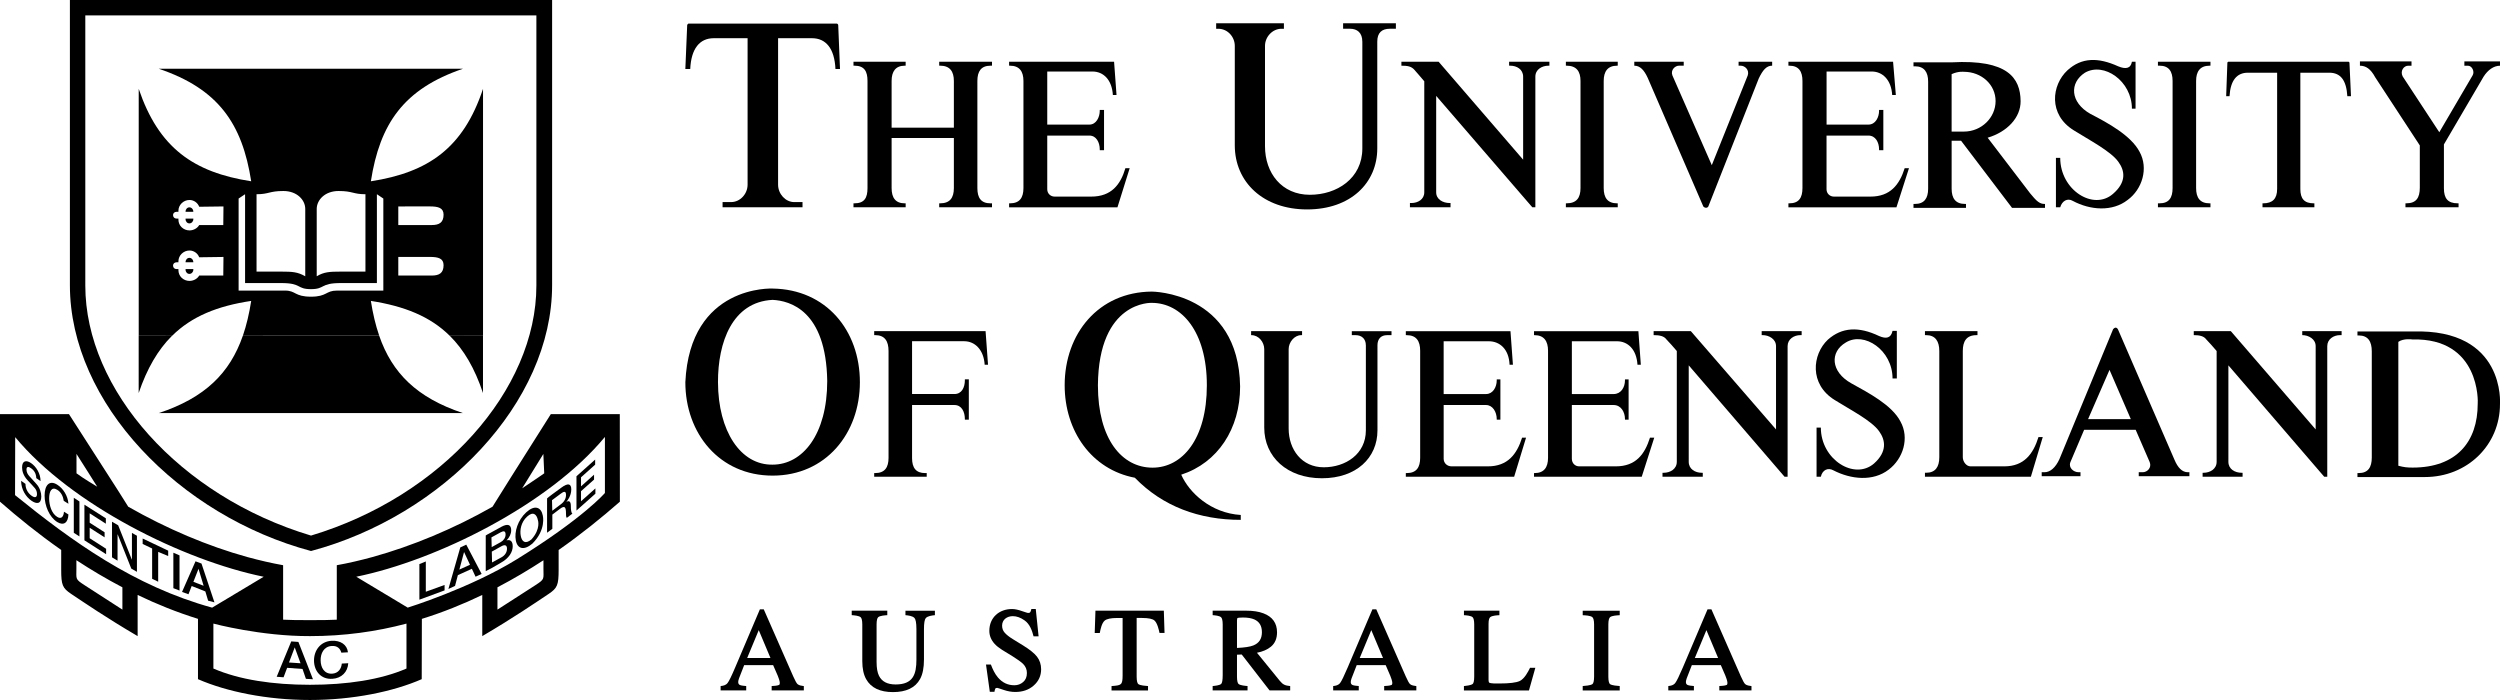
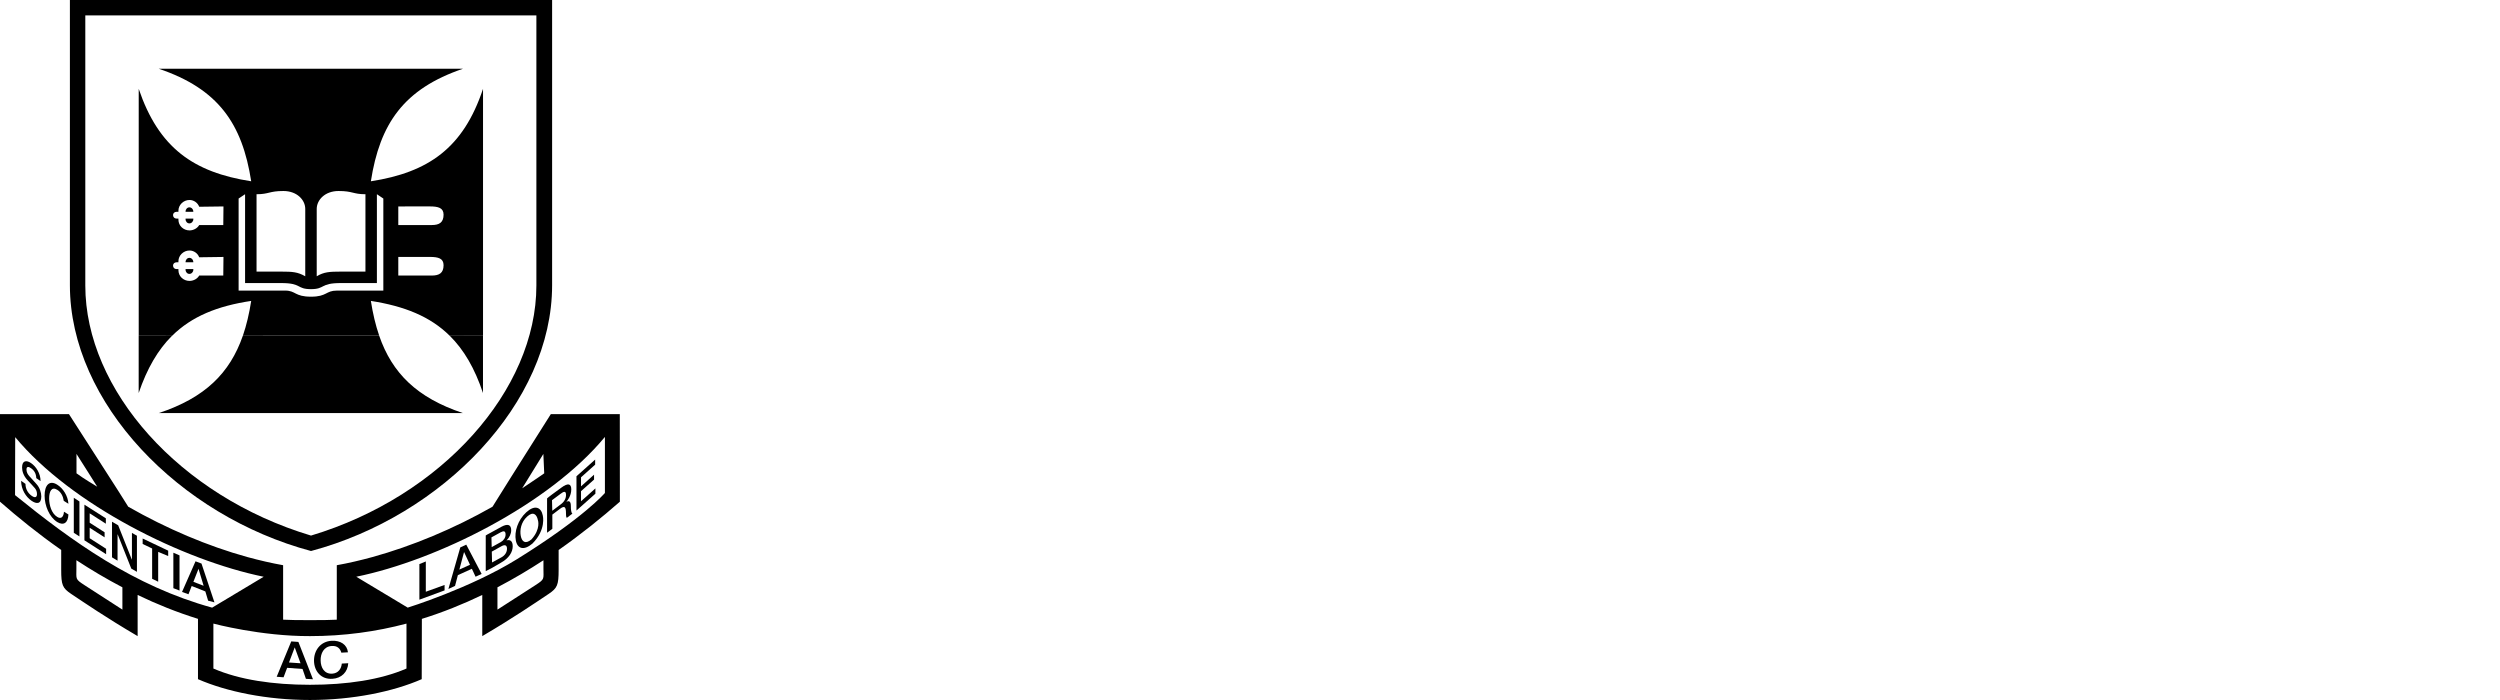
<svg xmlns="http://www.w3.org/2000/svg" xmlns:xlink="http://www.w3.org/1999/xlink" version="1.1" height="120" width="428.58" viewBox="0 0 428.583 120">
  <g transform="matrix(3.249127,0,0,3.249127,-27.31541,-1.38088)">
    <defs>
      <rect id="XMLID_1_" y="0" width="152.22" x="0" height="45.589" />
    </defs>
    <clipPath id="XMLID_3_">
      <use xlink:href="#XMLID_1_" height="45.589" width="152.222" y="0" x="0" />
    </clipPath>
    <path fill="#000" d="m37.272,26.723s0.158-0.14,0.265-0.211l0.49-0.359c0.349-0.259,0.522-0.212,0.522,0.094,0,0.345-0.207,0.595-0.259,0.655,0.094-0.052,0.236-0.075,0.236,0.208,0,0.212,0.022,0.386,0.084,0.414l-0.297,0.226c-0.043-0.051-0.043-0.149-0.043-0.234,0-0.335-0.061-0.435-0.315-0.245l-0.405,0.306v0.749l-0.278,0.208v-1.811zm0.26,0.093c0.007,0.202,0.012,0.411,0.015,0.558l0.457-0.346c0.174-0.127,0.268-0.301,0.268-0.49,0-0.23-0.127-0.179-0.272-0.069l-0.468,0.347z" clip-path="url(#XMLID_3_)" />
    <path fill="#000" d="m34.378,30.382-0.342,0.177v-1.881s0.131-0.084,0.278-0.156l0.556-0.306c0.311-0.165,0.509-0.127,0.509,0.189,0,0.188-0.089,0.372-0.245,0.532,0.212-0.058,0.325,0.061,0.325,0.311,0,0.297-0.188,0.631-0.636,0.876l-0.445,0.258zm-0.041-1.603,0.013,0.514,0.479-0.266c0.141-0.076,0.254-0.228,0.254-0.396,0-0.192-0.094-0.208-0.254-0.123l-0.492,0.271zm0.018,0.751,0.015,0.572,0.5-0.274c0.179-0.099,0.288-0.264,0.288-0.453,0-0.184-0.109-0.23-0.288-0.132l-0.515,0.287z" clip-path="url(#XMLID_3_)" />
    <path fill="#000" d="m32.565,30.772-0.149,0.567-0.35,0.161,0.627-2.192,0.315-0.146,0.811,1.546-0.32,0.146-0.194-0.418-0.74,0.336zm0.64-0.549-0.313-0.673-0.248,0.928,0.561-0.255z" clip-path="url(#XMLID_3_)" />
    <path fill="#000" d="m23.557,35.661-0.188,0.5-0.363-0.028,0.768-1.866,0.377,0.028,0.769,1.97-0.372-0.023-0.179-0.52c-0.228-0.014-0.646-0.047-0.812-0.061m0.707-0.24-0.306-0.839-0.303,0.798,0.609,0.041z" clip-path="url(#XMLID_3_)" />
    <path fill="#000" d="m18.521,31.345-0.17,0.435-0.339-0.123,0.711-1.616,0.315,0.118,0.684,2.049-0.334-0.089-0.146-0.488-0.721-0.286zm0.63-0.013-0.27-0.896-0.27,0.688,0.54,0.208z" clip-path="url(#XMLID_3_)" />
    <path fill="#000" d="m36.652,31.303c0.509-0.33,0.429-0.307,0.429-0.891v-0.426c-0.767,0.501-1.576,0.982-2.427,1.427v1.177s1.131-0.732,1.998-1.287m1.23-1.859v1.048c0,0.801-0.07,0.961-0.518,1.264-0.707,0.471-1.813,1.233-3.511,2.232v-2.172c-1.01,0.486-2.073,0.915-3.187,1.262l-0.008,3.182c-1.508,0.66-3.642,1.098-5.898,1.098-2.258,0-4.399-0.438-5.907-1.098v-3.183c-1.112-0.346-2.174-0.774-3.184-1.26v2.171c-1.7-0.999-2.808-1.762-3.515-2.232-0.447-0.303-0.518-0.463-0.518-1.264v-1.051c-1.196-0.836-2.274-1.71-3.229-2.545v-4.622h3.638c1.476,2.309,2.558,3.963,3.128,4.886,2.021,1.155,4.19,2.078,6.291,2.658,0.642,0.174,1.268,0.32,1.881,0.429v2.874c0.462,0.033,2.369,0.033,2.832,0v-2.874c0.607-0.108,1.238-0.255,1.875-0.429,2.102-0.58,4.315-1.503,6.342-2.658,0,0,1.628-2.61,3.077-4.886l3.638,0.003,0.004,4.619c-0.953,0.836-2.036,1.711-3.231,2.548m-25.444,0.539v0.429c0,0.584-0.075,0.561,0.434,0.891l1.993,1.287v-1.177c-0.85-0.445-1.661-0.928-2.427-1.43m27.885-6.503c-2.959,3.577-8.873,6.508-13.118,7.375l2.714,1.63s3.277-1.017,5.759-2.552c3.532-2.188,4.646-3.497,4.646-3.497v-2.956zm-4.364,2.708c0.656-0.432,1.163-0.789,1.163-0.789l-0.046-1.023-1.117,1.812zm-22.422-0.083c-0.315-0.514-0.633-0.994-1.094-1.73v1.023c0.364,0.274,1.094,0.707,1.094,0.707m-4.328-2.615-0.008,3.059c2.992,2.422,6.268,4.801,10.399,5.937l2.719-1.63c-4.246-0.868-10.152-3.793-13.11-7.366m10.457,9.837v2.372c1.366,0.593,3.152,0.857,5.095,0.857,1.944,0,3.727-0.265,5.093-0.857v-2.371c-1.603,0.426-3.303,0.66-5.093,0.66-2.6,0.009-5.089-0.659-5.09-0.66l-0.005-0.001z" clip-path="url(#XMLID_3_)" />
    <path fill="#000" d="M24.817,29.498c-6.938-1.854-12.722-7.808-12.722-14.026v-15.047h25.443v15.047c0.001,6.218-5.783,12.173-12.721,14.026m-11.909-28.26v14.253c0,5.5,4.972,11.113,11.909,13.193,6.918-2.08,11.891-7.693,11.891-13.193v-14.253h-23.8z" clip-path="url(#XMLID_3_)" />
    <polygon points="17.554,31.458,17.879,31.585,17.879,29.729,17.554,29.587" fill="#000" clip-path="url(#XMLID_3_)" />
    <polygon fill-rule="evenodd" clip-path="url(#XMLID_3_)" points="15.934,29.126,16.434,29.365,16.434,30.964,16.753,31.118,16.753,29.545,17.281,29.762,17.281,29.479,15.934,28.839" fill="#000" />
    <polygon points="15.368,29.945,15.358,29.94,14.642,28.141,14.317,27.952,14.317,29.832,14.609,30.007,14.609,28.621,14.619,28.626,15.335,30.427,15.632,30.596,15.632,28.692,15.368,28.541" fill="#000" clip-path="url(#XMLID_3_)" />
    <polygon fill-rule="evenodd" clip-path="url(#XMLID_3_)" points="13.139,27.51,13.992,28.057,13.992,27.773,12.861,27.053,12.861,28.933,14.006,29.667,14.006,29.381,13.139,28.824,13.139,28.272,13.926,28.777,13.926,28.509,13.139,28.005" fill="#000" />
    <polygon points="12.301,28.537,12.598,28.729,12.598,26.883,12.301,26.689" fill="#000" clip-path="url(#XMLID_3_)" />
    <path fill="#000" d="m12.018,27.005c-0.028-0.419-0.278-0.811-0.594-1.008-0.414-0.26-0.664,0.032-0.664,0.574,0,0.538,0.25,1.136,0.664,1.396,0.34,0.208,0.575,0.047,0.594-0.396l-0.236-0.146c-0.018,0.264-0.141,0.409-0.357,0.273-0.298-0.183-0.425-0.618-0.425-0.975,0-0.363,0.127-0.642,0.424-0.457,0.208,0.123,0.311,0.349,0.349,0.589l0.245,0.15z" clip-path="url(#XMLID_3_)" />
    <path fill="#000" d="m9.521,25.794c0.005,0.466,0.25,0.844,0.547,1.051,0.259,0.18,0.518,0.193,0.518-0.226,0-0.198-0.08-0.467-0.255-0.655-0.064-0.08-0.353-0.387-0.372-0.41-0.095-0.104-0.155-0.222-0.155-0.354,0-0.188,0.132-0.15,0.234-0.075,0.161,0.108,0.274,0.273,0.283,0.528l0.226,0.155c0-0.392-0.226-0.759-0.499-0.947-0.235-0.165-0.476-0.151-0.476,0.226,0,0.189,0.066,0.435,0.287,0.674,0.179,0.193,0.302,0.316,0.391,0.425,0.053,0.065,0.109,0.165,0.109,0.306,0,0.146-0.076,0.236-0.278,0.095-0.184-0.128-0.33-0.344-0.33-0.632l-0.23-0.161z" clip-path="url(#XMLID_3_)" />
    <path fill="#000" d="m26.766,34.842c-0.047-0.415-0.405-0.632-0.857-0.608-0.594,0.033-0.942,0.509-0.934,1.061,0.01,0.547,0.373,0.984,0.966,0.946,0.486-0.027,0.816-0.361,0.84-0.823l-0.34,0.019c-0.023,0.278-0.192,0.513-0.504,0.532-0.424,0.027-0.607-0.33-0.612-0.692-0.01-0.368,0.165-0.745,0.589-0.769,0.292-0.019,0.442,0.137,0.504,0.354l0.348-0.02z" clip-path="url(#XMLID_3_)" />
    <polygon fill-rule="evenodd" clip-path="url(#XMLID_3_)" points="39.063,25.61,39.809,24.941,39.809,24.673,38.823,25.554,38.823,27.363,39.822,26.473,39.822,26.194,39.063,26.873,39.063,26.341,39.751,25.729,39.751,25.47,39.063,26.087" fill="#000" />
    <polygon fill-rule="evenodd" clip-path="url(#XMLID_3_)" points="31.864,31.288,30.874,31.647,30.874,30.049,30.535,30.187,30.535,32.066,31.864,31.576" fill="#000" />
    <path d="m35.624,28.941c-0.089-0.457,0.104-1.074,0.547-1.483,0.447-0.41,0.787-0.283,0.876,0.17,0,0,0.19,0.746-0.551,1.479-0.441,0.377-0.787,0.283-0.872-0.166m1.164-1.074c-0.062-0.302-0.25-0.48-0.57-0.184-0.321,0.292-0.391,0.712-0.335,1.013,0.057,0.303,0.237,0.466,0.566,0.189,0.504-0.559,0.339-1.018,0.339-1.018" fill-rule="evenodd" clip-path="url(#XMLID_3_)" fill="#000" />
    <path d="m33.891,18.142v3.02c-0.436-1.306-1.011-2.288-1.755-3.022l1.755,0.002zm-5.476,0c0.682,1.965,1.986,3.269,4.417,4.078h-16.048c2.444-0.81,3.753-2.113,4.436-4.079l7.195,0.001zm-10.932,0c-0.741,0.738-1.317,1.72-1.759,3.02v-3.02h1.759z" fill-rule="evenodd" clip-path="url(#XMLID_3_)" fill="#000" />
    <path d="m24.816,16.079c0.85,0,0.774-0.321,1.36-0.321h2.457v-4.858l-0.34-0.228v4.688h-1.909c-1.097,0-0.813,0.321-1.568,0.321-0.775,0-0.474-0.321-1.569-0.321h-1.909v-4.688l-0.341,0.228v4.857h2.458c0.567,0.001,0.491,0.322,1.361,0.322m0.302-1.077c0.378-0.227,0.681-0.246,1.248-0.246h1.323v-4.083c-0.662,0-0.662-0.17-1.418-0.17-0.719,0-1.153,0.473-1.153,0.945v3.554zm-0.605,0c-0.396-0.227-0.68-0.246-1.246-0.246h-1.324v-4.083c0.662,0,0.662-0.17,1.418-0.17,0.718,0,1.152,0.473,1.152,0.945v3.554zm-6.315-0.738h0.41c0-0.136-0.096-0.234-0.208-0.234-0.113,0-0.202,0.099-0.202,0.222v0.012zm0.41,0.359h-0.41v0.033c0,0.122,0.089,0.221,0.202,0.221,0.112,0,0.208-0.099,0.208-0.221v-0.033zm1.58,0.341h-1.271c-0.094,0.17-0.302,0.283-0.51,0.283-0.322,0-0.586-0.245-0.586-0.567v-0.057h-0.095c-0.113,0-0.189-0.075-0.189-0.188,0-0.095,0.076-0.171,0.189-0.171h0.095v-0.056c0-0.303,0.264-0.566,0.586-0.566,0.227,0,0.435,0.15,0.51,0.358l1.281-0.018-0.01,0.982zm9.234-0.982,1.669-0.001c0.436,0,0.72,0.075,0.72,0.435,0,0.415-0.228,0.548-0.624,0.548h-1.765v-0.982zm-11.224-2.382h0.41c0-0.137-0.096-0.235-0.208-0.235-0.113,0-0.202,0.099-0.202,0.221v0.014zm0.41,0.358h-0.41v0.033c0,0.122,0.089,0.221,0.202,0.221,0.112,0,0.208-0.099,0.208-0.221v-0.033zm1.58,0.341h-1.271c-0.094,0.17-0.302,0.283-0.51,0.283-0.322,0-0.586-0.246-0.586-0.566v-0.058h-0.095c-0.113,0-0.189-0.075-0.189-0.188,0-0.095,0.076-0.17,0.189-0.17h0.095v-0.058c0-0.302,0.264-0.566,0.586-0.566,0.227,0,0.435,0.151,0.51,0.358l1.281-0.017-0.01,0.982zm9.234-0.982,1.669-0.001c0.436,0,0.72,0.075,0.72,0.434,0,0.416-0.228,0.549-0.624,0.549h-1.765v-0.982zm-13.696,6.825v-13.029c1.059,3.119,2.892,4.404,5.935,4.877-0.472-3.044-1.739-4.877-4.876-5.937h16.048c-3.119,1.06-4.385,2.893-4.858,5.937,3.044-0.473,4.878-1.758,5.918-4.877v13.028h-1.757c-1.032-1.021-2.393-1.563-4.161-1.839,0.104,0.668,0.248,1.279,0.441,1.838l-7.195,0.001c0.193-0.56,0.336-1.171,0.44-1.839-1.775,0.266-3.138,0.813-4.176,1.843l-1.759-0.003z" fill-rule="evenodd" clip-path="url(#XMLID_3_)" fill="#000" />
-     <path d="m46.429,36.623c0.143-0.016,0.274-0.04,0.369-0.163,0.073-0.094,0.207-0.364,0.4-0.82l1.303-3.065h0.204l1.554,3.535c0.103,0.235,0.179,0.366,0.228,0.411,0.082,0.072,0.229,0.09,0.332,0.104v0.229h-1.697v-0.232c0.122-0.011,0.274-0.009,0.388-0.057,0.019-0.01,0.041-0.033,0.041-0.114,0-0.094-0.073-0.291-0.109-0.376l-0.242-0.555h-1.529c-0.151,0.38-0.241,0.612-0.272,0.699-0.03,0.086-0.042,0.148-0.042,0.19,0,0.083,0.031,0.131,0.09,0.159,0.077,0.035,0.244,0.046,0.332,0.054v0.232h-1.35v-0.231zm2.012-2.951-0.611,1.471h1.229l-0.618-1.471z" fill-rule="evenodd" clip-path="url(#XMLID_3_)" fill="#000" />
-     <path fill="#000" d="m55.223,32.883c-0.117,0.008-0.389,0.023-0.481,0.109-0.047,0.041-0.084,0.156-0.084,0.386v1.973c0,0.319,0.043,0.561,0.126,0.729,0.15,0.303,0.437,0.459,0.88,0.459,0.926,0,1.096-0.541,1.096-1.316v-1.605c0-0.341-0.043-0.523-0.103-0.586-0.105-0.113-0.337-0.136-0.476-0.149v-0.235h1.554v0.235c-0.134,0.014-0.388,0.04-0.483,0.158-0.057,0.067-0.094,0.25-0.094,0.577v1.605c0,0.432-0.066,0.775-0.204,1.027-0.255,0.467-0.74,0.692-1.43,0.692-0.681,0-1.16-0.222-1.417-0.683-0.137-0.246-0.203-0.564-0.203-0.953v-1.928c0-0.228-0.038-0.342-0.084-0.384-0.092-0.085-0.358-0.104-0.474-0.112v-0.236h1.877v0.237z" clip-path="url(#XMLID_3_)" />
-     <path fill="#000" d="m61.062,36.172c0.233,0.273,0.52,0.409,0.865,0.409,0.182,0,0.337-0.059,0.467-0.172,0.128-0.11,0.195-0.266,0.195-0.474,0-0.184-0.065-0.342-0.198-0.479-0.215-0.214-0.87-0.594-1.113-0.744-0.161-0.103-0.293-0.207-0.392-0.315-0.185-0.205-0.279-0.435-0.279-0.687,0-0.698,0.514-1.151,1.196-1.151,0.15,0,0.326,0.037,0.526,0.109,0.206,0.07,0.306,0.099,0.32,0.099,0.069,0,0.097-0.018,0.107-0.031,0.041-0.05,0.054-0.115,0.068-0.177h0.233l0.149,1.44h-0.266c-0.078-0.307-0.199-0.647-0.473-0.84-0.212-0.151-0.419-0.224-0.62-0.224-0.3,0-0.566,0.177-0.566,0.5,0,0.145,0.044,0.266,0.13,0.365,0.091,0.107,0.233,0.223,0.434,0.346l0.543,0.334c0.341,0.211,0.588,0.407,0.732,0.59,0.146,0.189,0.219,0.412,0.22,0.666,0,0.343-0.131,0.63-0.39,0.858-0.257,0.229-0.584,0.341-0.976,0.341-0.199,0-0.406-0.037-0.62-0.111-0.215-0.075-0.319-0.105-0.335-0.105-0.06,0-0.082,0.017-0.093,0.034-0.031,0.058-0.039,0.11-0.049,0.174h-0.245l-0.201-1.44h0.258c0.092,0.242,0.202,0.485,0.373,0.685" clip-path="url(#XMLID_3_)" />
-     <path fill="#000" d="m69.814,32.646,0.037,1.176h-0.264c-0.037-0.171-0.115-0.524-0.269-0.658-0.091-0.082-0.301-0.134-0.66-0.134h-0.278v3.094c0,0.243,0.04,0.357,0.087,0.395,0.101,0.076,0.394,0.095,0.513,0.104v0.233h-1.925v-0.233c0.513-0.039,0.584-0.042,0.584-0.571v-3.021h-0.28c-0.341,0-0.554,0.05-0.66,0.134-0.163,0.131-0.23,0.48-0.264,0.658h-0.268l0.039-1.176h3.608z" clip-path="url(#XMLID_3_)" />
-     <path d="m72.848,36.501c0.041-0.05,0.072-0.189,0.072-0.451v-2.672c0-0.217-0.035-0.334-0.081-0.38-0.083-0.088-0.338-0.107-0.449-0.116v-0.236h1.771c0.36,0,0.664,0.046,0.911,0.141,0.474,0.179,0.715,0.516,0.715,1.002,0,0.321-0.105,0.578-0.323,0.757-0.188,0.156-0.436,0.262-0.736,0.32l1.203,1.479c0.17,0.209,0.288,0.252,0.55,0.278v0.231h-1.088l-1.469-1.896-0.25,0.011v1.154c0,0.23,0.036,0.348,0.081,0.389,0.093,0.08,0.36,0.1,0.476,0.11v0.232h-1.841v-0.232c0.104-0.01,0.383-0.032,0.458-0.121m2.141-2.719c0-0.337-0.135-0.556-0.401-0.675-0.146-0.064-0.345-0.1-0.599-0.1-0.181,0-0.267,0.015-0.288,0.029-0.007,0.005-0.027,0.029-0.027,0.121v1.455c0.406-0.018,0.693-0.063,0.864-0.132,0.303-0.123,0.451-0.35,0.451-0.698" fill-rule="evenodd" clip-path="url(#XMLID_3_)" fill="#000" />
-     <path d="m78.747,36.623c0.143-0.016,0.274-0.04,0.369-0.163,0.073-0.094,0.207-0.364,0.4-0.82l1.303-3.065h0.204l1.554,3.535c0.103,0.235,0.179,0.366,0.228,0.411,0.082,0.072,0.229,0.09,0.332,0.104v0.229h-1.697v-0.232c0.122-0.011,0.274-0.009,0.389-0.057,0.018-0.01,0.04-0.033,0.04-0.114,0-0.094-0.073-0.291-0.109-0.376l-0.24-0.556h-1.529c-0.151,0.38-0.241,0.612-0.272,0.699-0.03,0.086-0.042,0.148-0.042,0.19,0,0.083,0.031,0.131,0.09,0.159,0.077,0.035,0.244,0.046,0.332,0.054v0.232h-1.35v-0.23zm2.013-2.951-0.61,1.471h1.229l-0.619-1.471z" fill-rule="evenodd" clip-path="url(#XMLID_3_)" fill="#000" />
-     <path fill="#000" d="m86.111,36.511c0.043-0.037,0.08-0.15,0.08-0.389v-2.744c0-0.22-0.035-0.337-0.081-0.383-0.086-0.089-0.348-0.104-0.461-0.112v-0.236h1.871v0.237c-0.126,0.006-0.376,0.018-0.482,0.102-0.052,0.042-0.091,0.146-0.091,0.351v2.963c0,0.063,0.01,0.104,0.025,0.131,0.008,0.014,0.032,0.032,0.104,0.041l0.142,0.013,0.287,0.003c0.549,0,0.905-0.046,1.084-0.13,0.253-0.118,0.441-0.48,0.548-0.699h0.279l-0.337,1.197h-3.431v-0.232c0.112-0.013,0.374-0.038,0.463-0.113" clip-path="url(#XMLID_3_)" />
-     <path fill="#000" d="m92.429,36.519c0.047-0.037,0.087-0.152,0.087-0.396v-2.744c0-0.228-0.04-0.346-0.09-0.389-0.1-0.089-0.389-0.099-0.511-0.105v-0.237h1.953v0.237c-0.122,0.007-0.41,0.017-0.51,0.105-0.05,0.043-0.09,0.161-0.09,0.389v2.744c0,0.244,0.04,0.359,0.087,0.396,0.1,0.075,0.395,0.094,0.513,0.103v0.234h-1.953v-0.234c0.119-0.01,0.412-0.028,0.514-0.103" clip-path="url(#XMLID_3_)" />
-     <path d="m96.429,36.623c0.144-0.016,0.275-0.04,0.369-0.163,0.074-0.094,0.207-0.364,0.402-0.82l1.302-3.065h0.204l1.553,3.535c0.104,0.235,0.18,0.366,0.229,0.411,0.082,0.072,0.228,0.09,0.332,0.104v0.229h-1.697v-0.232c0.122-0.011,0.274-0.009,0.388-0.057,0.019-0.01,0.04-0.033,0.04-0.114,0-0.094-0.072-0.291-0.108-0.376l-0.24-0.556h-1.53c-0.15,0.38-0.241,0.612-0.271,0.699-0.03,0.086-0.042,0.148-0.042,0.19,0,0.083,0.03,0.131,0.09,0.159,0.077,0.035,0.244,0.046,0.332,0.054v0.232h-1.351v-0.23zm2.013-2.951-0.611,1.471h1.229l-0.618-1.471z" fill-rule="evenodd" clip-path="url(#XMLID_3_)" fill="#000" />
-     <path d="m115.02,5.759c0.008,0.869-0.709,1.626-1.739,1.932l2.238,2.93c0.226,0.259,0.435,0.564,0.74,0.564h0.048v0.209h-1.738l-2.689-3.542h-0.499v2.528c0,0.515,0.209,0.805,0.708,0.805h0.049v0.209h-2.77v-0.209h0.081c0.482,0,0.692-0.29,0.692-0.805v-5.652c0-0.499-0.21-0.805-0.692-0.805h-0.081v-0.209h2.013c2.962-0.161,3.626,0.824,3.639,2.045m-3.64-1.421v3.03h0.645c0.934,0,1.675-0.74,1.675-1.609,0-0.87-0.741-1.546-1.675-1.546-0.001,0-0.303-0.036-0.645,0.125" fill-rule="evenodd" clip-path="url(#XMLID_3_)" fill="#000" />
-     <path fill="#000" d="m50.75,11.361v-0.273h-0.435c-0.468,0-0.854-0.435-0.854-0.917v-7.73h1.787c0.741,0,1.192,0.547,1.24,1.626h0.24l-0.094-2.317c0-0.033-0.048-0.081-0.064-0.081h-7.842s-0.063,0.048-0.063,0.081l-0.097,2.317h0.258c0.048-1.079,0.499-1.626,1.24-1.626h1.786v7.729c0,0.482-0.387,0.917-0.87,0.917h-0.45v0.273h4.218z" clip-path="url(#XMLID_3_)" />
-     <path fill="#000" d="m80.287,2.619c0-0.468-0.273-0.677-0.644-0.677h-0.37v-0.29h2.785v0.29h-0.322c-0.418,0-0.66,0.209-0.66,0.677v5.635c0,1.819-1.4,3.221-3.703,3.221s-3.815-1.433-3.815-3.382v-5.249c0-0.467-0.371-0.901-0.87-0.901h-0.113v-0.29h3.575v0.29h-0.129c-0.483,0-0.869,0.435-0.869,0.901v5.298c0,1.417,0.885,2.56,2.367,2.56,1.417,0,2.769-0.854,2.769-2.447v-5.636z" clip-path="url(#XMLID_3_)" />
-     <path fill="#000" d="m58.736,7.707h-3.285v2.641c0,0.515,0.21,0.805,0.693,0.805h0.048v0.209h-2.753v-0.209h0.048c0.531,0,0.692-0.29,0.692-0.805v-5.653c0-0.499-0.161-0.805-0.692-0.805h-0.048v-0.208h2.753v0.209h-0.048c-0.483,0-0.693,0.306-0.693,0.805v2.464h3.285v-2.465c0-0.499-0.209-0.805-0.726-0.805h-0.048v-0.208h2.786v0.209h-0.081c-0.499,0-0.691,0.306-0.691,0.805v5.652c0,0.515,0.192,0.805,0.691,0.805h0.081v0.209h-2.786v-0.209h0.048c0.517,0,0.726-0.29,0.726-0.805v-2.641z" clip-path="url(#XMLID_3_)" />
-     <path fill="#000" d="m63.663,7.578v2.834c0,0.225,0.177,0.386,0.386,0.386h1.934c1.062,0,1.545-0.628,1.803-1.497h0.226l-0.645,2.062h-5.717v-0.21h0.049c0.499,0,0.708-0.289,0.708-0.806v-5.65c0-0.499-0.209-0.806-0.708-0.806h-0.049v-0.209h5.539l0.129,1.755h-0.193c-0.049-0.805-0.499-1.239-1.079-1.239h-2.383v2.801h2.222c0.37,0,0.548-0.402,0.548-0.725v-0.048h0.226v2.125h-0.226v-0.049c0-0.354-0.178-0.724-0.548-0.724h-2.222z" clip-path="url(#XMLID_3_)" />
-     <path fill="#000" d="m93.023,10.348c0,0.515,0.209,0.805,0.708,0.805h0.033v0.209h-2.737v-0.209h0.032c0.531,0,0.74-0.29,0.74-0.805v-5.653c0-0.499-0.209-0.805-0.74-0.805h-0.032v-0.208h2.737v0.209h-0.033c-0.499,0-0.708,0.306-0.708,0.805v5.652z" clip-path="url(#XMLID_3_)" />
-     <path fill="#000" d="m98.546,11.313,2.657-6.746c0.209-0.435,0.402-0.677,0.708-0.677v-0.208h-1.771v0.209h0.112c0.226,0,0.468,0.226,0.37,0.516l-1.896,4.733-2.077-4.733c-0.113-0.29,0.145-0.516,0.338-0.516h0.258v-0.209h-2.608v0.209c0.306,0,0.516,0.226,0.709,0.644l2.93,6.779c0.063,0.081,0.208,0.113,0.272-0.001" clip-path="url(#XMLID_3_)" />
-     <path fill="#000" d="m104.78,7.578v2.834c0,0.225,0.177,0.386,0.387,0.386h1.933c1.046,0,1.528-0.628,1.803-1.497h0.226l-0.66,2.062h-5.7v-0.21h0.049c0.499,0,0.692-0.289,0.692-0.806v-5.65c0-0.499-0.193-0.806-0.692-0.806h-0.049v-0.209h5.522l0.146,1.755h-0.193c-0.048-0.805-0.515-1.239-1.079-1.239h-2.383v2.801h2.206c0.386,0,0.564-0.402,0.564-0.725v-0.048h0.225v2.125h-0.225v-0.049c0-0.354-0.179-0.724-0.564-0.724h-2.208z" clip-path="url(#XMLID_3_)" />
-     <path fill="#000" d="m117.11,8.753h-0.226v2.608h0.226c0.097-0.338,0.386-0.499,0.66-0.338,0.934,0.499,2.093,0.58,2.897-0.048,0.773-0.564,1.111-1.676,0.628-2.544-0.451-0.854-1.657-1.515-2.592-1.997-1.079-0.611-1.111-1.643-0.29-2.173,0.998-0.58,2.48,0.435,2.48,1.899h0.192v-2.478h-0.192c-0.065,0.369-0.338,0.402-0.726,0.241-1.063-0.482-1.932-0.467-2.673,0.209-0.837,0.773-1.03,2.335,0.338,3.173,0.822,0.515,1.934,1.095,2.335,1.642,0.371,0.499,0.436,1.095-0.273,1.707-1.029,0.902-2.784-0.194-2.784-1.901" clip-path="url(#XMLID_3_)" />
-     <path fill="#000" d="m84.313,3.682h-1.964v0.209c0.322,0,0.531,0.032,0.692,0.226,0.177,0.193,0.29,0.338,0.515,0.596v5.86c0,0.371-0.338,0.564-0.676,0.564h-0.081v0.225h2.142v-0.225h-0.048c-0.354,0-0.709-0.193-0.709-0.564v-5.089l5.072,5.877h0.161v-6.89c0-0.388,0.354-0.58,0.691-0.58h0.05v-0.209h-2.126v0.209h0.064c0.338,0,0.676,0.192,0.676,0.58v4.379l-4.459-5.168z" clip-path="url(#XMLID_3_)" />
-     <path fill="#000" d="m124.28,10.348c0,0.515,0.209,0.805,0.709,0.805h0.048v0.209h-2.771v-0.209h0.081c0.499,0,0.692-0.29,0.692-0.805v-5.653c0-0.499-0.193-0.805-0.692-0.805h-0.081v-0.208h2.771v0.209h-0.048c-0.5,0-0.709,0.306-0.709,0.805v5.652z" clip-path="url(#XMLID_3_)" />
-     <path fill="#000" d="m136.08,8.093-2.351-3.591c-0.241-0.45-0.499-0.61-0.805-0.61v-0.227h2.721v0.227h-0.177c-0.226,0-0.436,0.272-0.29,0.563l1.933,2.947,1.755-2.995c0.128-0.209-0.033-0.515-0.242-0.515h-0.19v-0.227h1.884v0.227c-0.338,0-0.645,0.225-0.87,0.578l-2.093,3.575v2.318c0,0.532,0.209,0.789,0.725,0.789h0.048v0.209h-2.802v-0.209h0.049c0.516,0,0.708-0.29,0.708-0.821v-2.238z" clip-path="url(#XMLID_3_)" />
-     <path fill="#000" d="m129.78,10.396c0,0.516,0.209,0.757,0.708,0.757h0.032v0.209h-2.737v-0.209h0.033c0.498,0,0.739-0.241,0.739-0.757v-6.135h-1.545c-0.58,0-0.918,0.403-0.967,1.24h-0.177l0.064-1.771c0-0.016,0.032-0.048,0.048-0.048h6.345c0.016,0,0.048,0.032,0.048,0.048l0.081,1.771h-0.193c-0.049-0.837-0.354-1.24-0.95-1.24h-1.529v6.135z" clip-path="url(#XMLID_3_)" />
-     <path fill="#000" d="m56.53,24.597c0,0.516,0.209,0.789,0.692,0.789h0.081v0.193h-2.771v-0.193h0.049c0.516,0,0.708-0.306,0.708-0.805v-5.635c0-0.517-0.192-0.839-0.708-0.839h-0.049v-0.209h5.877l0.129,1.771h-0.177c-0.048-0.789-0.515-1.24-1.079-1.24h-2.752v2.786h2.238c0.386,0,0.548-0.354,0.548-0.725v-0.049h0.209v2.125h-0.209v-0.031c0-0.37-0.162-0.74-0.548-0.74h-2.238v2.802z" clip-path="url(#XMLID_3_)" />
-     <path fill="#000" d="m84.579,21.795v2.834c0,0.241,0.192,0.402,0.419,0.402h1.916c1.046,0,1.528-0.644,1.803-1.513h0.209l-0.628,2.061h-5.716v-0.193h0.049c0.515,0,0.708-0.306,0.708-0.806v-5.65c0-0.499-0.193-0.821-0.708-0.821h-0.049v-0.21h5.522l0.129,1.771h-0.177c-0.032-0.821-0.515-1.239-1.095-1.239h-2.383v2.785h2.237c0.354,0,0.564-0.354,0.564-0.725v-0.049h0.193v2.126h-0.193v-0.032c0-0.371-0.21-0.741-0.564-0.741h-2.236z" clip-path="url(#XMLID_3_)" />
-     <path fill="#000" d="m80.473,18.64c0-0.338-0.225-0.531-0.53-0.531h-0.211v-0.21h2.095v0.21h-0.242c-0.306,0-0.499,0.193-0.499,0.531v4.492c0,1.448-1.111,2.527-2.931,2.527-1.835,0-3.043-1.127-3.043-2.673v-4.138c0-0.37-0.29-0.74-0.677-0.74h-0.016v-0.21h2.689v0.21h-0.048c-0.354,0-0.66,0.37-0.66,0.74v4.187c0,1.111,0.692,2.045,1.852,2.045,1.143,0,2.222-0.692,2.222-1.948v-4.492z" clip-path="url(#XMLID_3_)" />
-     <path fill="#000" d="m91.342,21.795v2.834c0,0.241,0.177,0.402,0.386,0.402h1.933c1.063,0,1.529-0.644,1.803-1.513h0.226l-0.66,2.061h-5.684v-0.193h0.032c0.499,0,0.708-0.306,0.708-0.806v-5.65c0-0.499-0.209-0.821-0.708-0.821h-0.032v-0.21h5.507l0.129,1.771h-0.177c-0.05-0.821-0.517-1.239-1.079-1.239h-2.383v2.785h2.205c0.387,0,0.597-0.354,0.597-0.725v-0.049h0.192v2.126h-0.192v-0.032c0-0.371-0.21-0.741-0.597-0.741h-2.206z" clip-path="url(#XMLID_3_)" />
-     <path fill="#000" d="m111.97,24.549c0,0.241,0.193,0.482,0.403,0.482h1.787c1.046,0,1.529-0.66,1.803-1.546h0.226l-0.627,2.094h-5.589v-0.21h0.065c0.483,0,0.692-0.306,0.692-0.82v-5.604c0-0.515-0.209-0.837-0.692-0.837h-0.065v-0.21h2.771v0.21h-0.049c-0.531,0-0.725,0.322-0.725,0.837v5.604z" clip-path="url(#XMLID_3_)" />
-     <path fill="#000" d="m104.48,22.986h-0.226v2.593h0.226c0.079-0.354,0.369-0.499,0.659-0.339,0.935,0.483,2.094,0.597,2.914-0.031,0.773-0.58,1.111-1.675,0.628-2.544-0.45-0.869-1.689-1.514-2.592-2.014-1.095-0.61-1.143-1.657-0.29-2.156,0.966-0.597,2.464,0.401,2.464,1.899h0.226v-2.512h-0.226c-0.081,0.386-0.338,0.435-0.709,0.273-1.079-0.515-1.964-0.467-2.705,0.193-0.82,0.773-0.997,2.351,0.371,3.188,0.821,0.515,1.933,1.078,2.334,1.642,0.338,0.467,0.436,1.079-0.273,1.707-1.03,0.887-2.801-0.207-2.801-1.899" clip-path="url(#XMLID_3_)" />
-     <path fill="#000" d="m97.621,17.898h-1.964v0.209c0.321,0,0.547,0.05,0.676,0.227,0.192,0.209,0.322,0.338,0.547,0.611v5.845c0,0.387-0.354,0.58-0.692,0.58h-0.063v0.209h2.125v-0.209h-0.048c-0.355,0-0.693-0.193-0.693-0.58v-5.088l5.056,5.877h0.161v-6.892c0-0.37,0.338-0.58,0.676-0.58h0.065v-0.209h-2.109v0.209h0.049c0.338,0,0.708,0.21,0.708,0.58v4.396l-4.494-5.185z" clip-path="url(#XMLID_3_)" />
-     <path fill="#000" d="m126.12,17.898h-1.964v0.209c0.305,0,0.531,0.05,0.66,0.227,0.192,0.209,0.321,0.338,0.547,0.611v5.845c0,0.387-0.354,0.58-0.692,0.58h-0.048v0.209h2.109v-0.209h-0.04c-0.371,0-0.709-0.193-0.709-0.58v-5.088l5.056,5.877h0.161v-6.892c0-0.37,0.338-0.58,0.676-0.58h0.081v-0.209h-2.077v0.209c0.339,0,0.708,0.21,0.708,0.58v4.396l-4.476-5.185z" clip-path="url(#XMLID_3_)" />
-     <path d="m118.58,22.539h2.255l-1.124-2.598-1.131,2.598zm4.558,2.143c0.177,0.419,0.402,0.659,0.707,0.659h0.081v0.209h-2.673v-0.209h0.21c0.241,0,0.483-0.24,0.37-0.53l-0.741-1.707h-2.721l-0.725,1.707c-0.112,0.29,0.162,0.53,0.435,0.53h0.098v0.209h-2.046v-0.209h0.146c0.306,0,0.58-0.24,0.789-0.691l2.834-6.859c0.169-0.191,0.261,0.026,0.261,0.026l2.975,6.865z" fill-rule="evenodd" clip-path="url(#XMLID_3_)" fill="#000" />
-     <path d="m134.95,18.462v6.537c0.306,0.081,0.467,0.097,0.757,0.097,2.319,0,3.431-1.369,3.431-3.365,0.016-0.085,0.137-3.485-3.45-3.396,0-0.001-0.459-0.07-0.738,0.127m5.363,3.285c0,2.158-1.724,3.848-3.961,3.848h-3.559v-0.209h0.064c0.499,0,0.692-0.306,0.692-0.82v-5.604c0-0.516-0.193-0.838-0.692-0.838h-0.064v-0.209h2.918c4.911-0.153,4.602,3.832,4.602,3.832" fill-rule="evenodd" clip-path="url(#XMLID_3_)" fill="#000" />
-     <path d="m46.29,20.593c0.008,2.584,1.195,4.376,2.882,4.348,1.578,0,2.882-1.586,2.882-4.419-0.06-3.725-1.972-4.228-2.882-4.275-2.129,0.107-2.889,2.242-2.882,4.346m2.882-4.943c2.822,0.04,4.605,2.206,4.605,4.942,0,2.705-1.803,4.928-4.605,4.928s-4.604-2.223-4.604-4.928c0.242-5.164,4.604-4.942,4.604-4.942" fill-rule="evenodd" clip-path="url(#XMLID_3_)" fill="#000" />
-     <path d="m69.178,16.405s-2.806-0.133-2.842,4.348c0,2.85,1.272,4.347,2.882,4.347,1.563,0,2.866-1.497,2.866-4.347,0-2.851-1.344-4.348-2.906-4.348m0-0.595s4.585,0.008,4.661,5.012c0,2.222-1.175,4.021-3.107,4.649,0.419,0.95,1.563,2.028,3.141,2.125v0.258c-2.19,0-4.122-0.709-5.588-2.222-2.286-0.436-3.703-2.464-3.703-4.879-0.001-2.725,1.786-4.923,4.596-4.943" fill-rule="evenodd" clip-path="url(#XMLID_3_)" fill="#000" />
  </g>
</svg>
